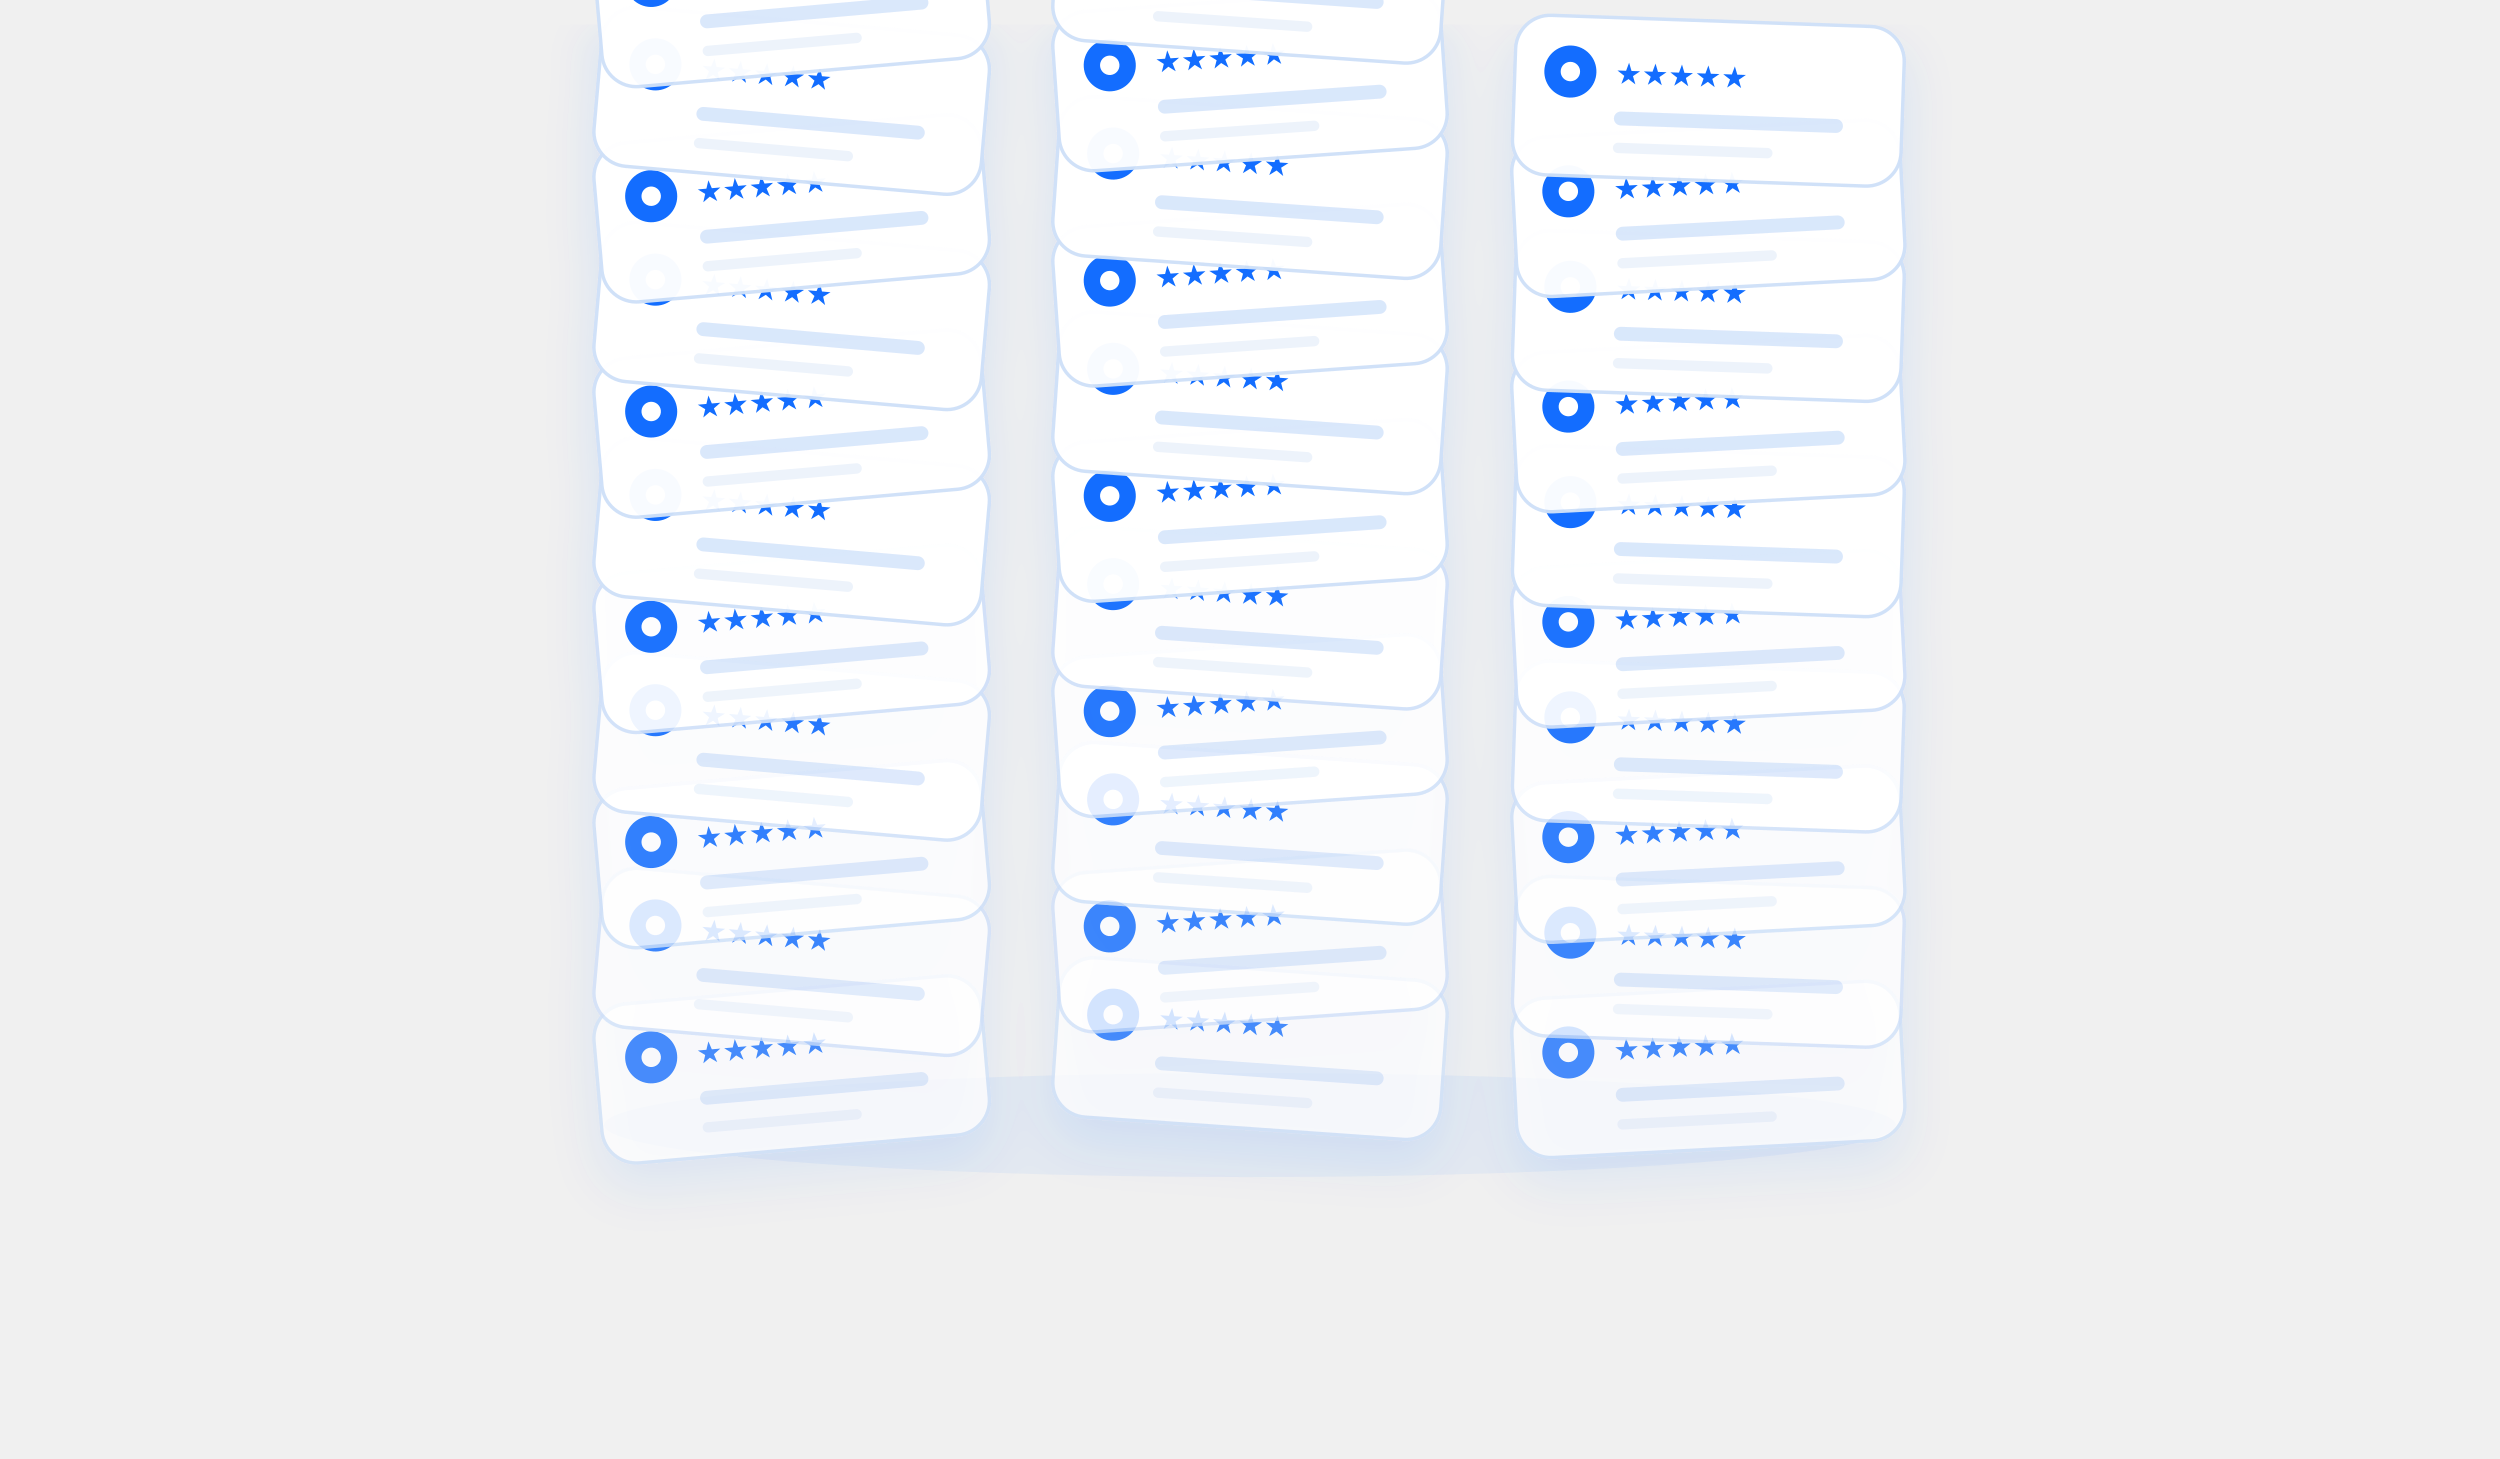
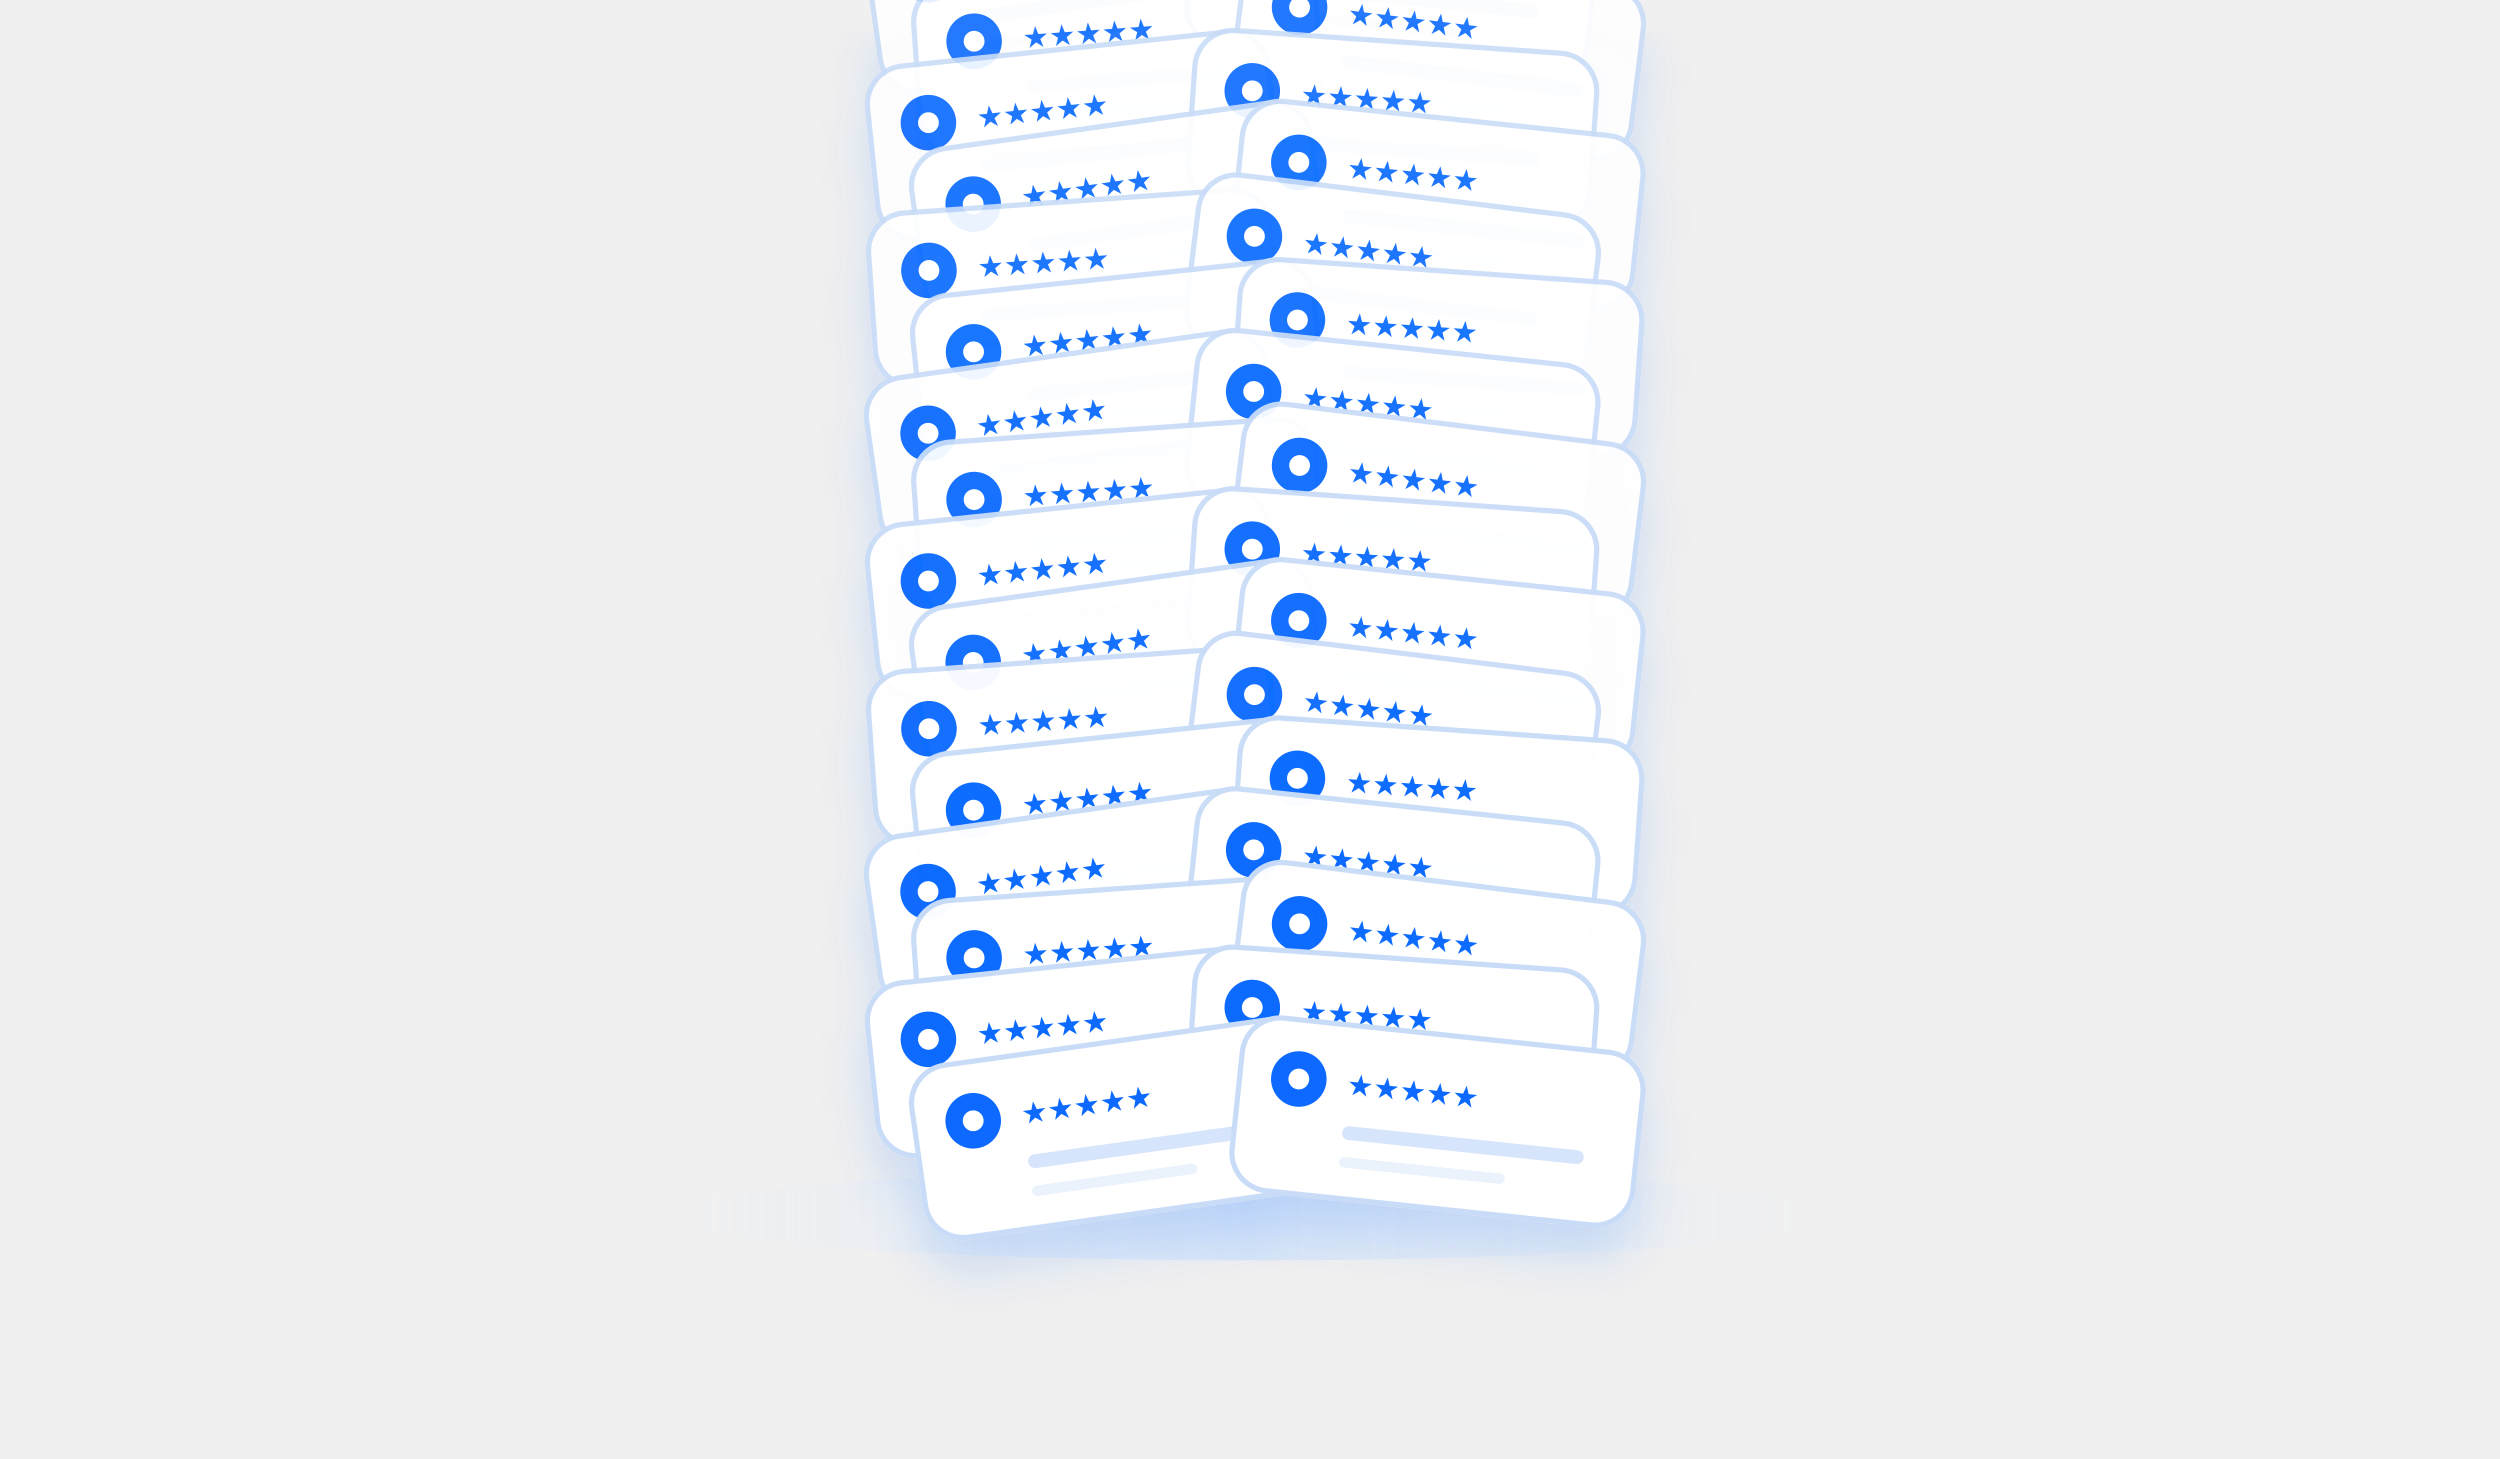
<svg xmlns="http://www.w3.org/2000/svg" viewBox="0 0 720 420">
  <defs>
-     <filter id="s" x="-30%" y="-30%" width="160%" height="180%">
-       <feDropShadow dx="0" dy="7" stdDeviation="7" flood-color="#0869ff" flood-opacity=".12" />
+     <filter id="shadow" x="-40%" y="-40%" width="180%" height="200%">
+       <feDropShadow dx="0" dy="9" stdDeviation="7" flood-color="#0869ff" flood-opacity=".15" />
    </filter>
+     <linearGradient id="floor" x1="0" y1="0" x2="1" y2="0">
+       <stop offset="0" stop-color="#dfeeff" stop-opacity="0" />
+       <stop offset=".5" stop-color="#bcd8ff" stop-opacity=".65" />
+       <stop offset="1" stop-color="#dfeeff" stop-opacity="0" />
+     </linearGradient>
  </defs>
-   <ellipse cx="360" cy="324" rx="186" ry="15" fill="#0869ff" opacity=".055" />
-   <g filter="url(#s)">
-     <g opacity="0.72" transform="translate(172 285) rotate(-5 56 23)">
-       <rect width="112" height="46" rx="10" fill="#fff" stroke="#cfe0f8" />
-       <circle cx="16" cy="16" r="7.5" fill="#0869ff" />
-       <circle cx="16" cy="16" r="2.8" fill="#fff" />
-       <text x="29" y="19" font-family="Arial,sans-serif" font-size="8.5" font-weight="700" fill="#0869ff">★★★★★</text>
-       <rect x="29" y="27" width="66" height="4" rx="2" fill="#d9e7fb" />
-       <rect x="29" y="36" width="46" height="3" rx="1.5" fill="#edf3fb" />
-     </g>
-     <g opacity="0.72" transform="translate(304 279) rotate(4 56 23)">
-       <rect width="112" height="46" rx="10" fill="#fff" stroke="#cfe0f8" />
-       <circle cx="16" cy="16" r="7.5" fill="#0869ff" />
-       <circle cx="16" cy="16" r="2.8" fill="#fff" />
-       <text x="29" y="19" font-family="Arial,sans-serif" font-size="8.5" font-weight="700" fill="#0869ff">★★★★★</text>
-       <rect x="29" y="27" width="66" height="4" rx="2" fill="#d9e7fb" />
-       <rect x="29" y="36" width="46" height="3" rx="1.5" fill="#edf3fb" />
-     </g>
-     <g opacity="0.72" transform="translate(436 285) rotate(-3 56 23)">
-       <rect width="112" height="46" rx="10" fill="#fff" stroke="#cfe0f8" />
-       <circle cx="16" cy="16" r="7.5" fill="#0869ff" />
-       <circle cx="16" cy="16" r="2.8" fill="#fff" />
-       <text x="29" y="19" font-family="Arial,sans-serif" font-size="8.5" font-weight="700" fill="#0869ff">★★★★★</text>
-       <rect x="29" y="27" width="66" height="4" rx="2" fill="#d9e7fb" />
-       <rect x="29" y="36" width="46" height="3" rx="1.5" fill="#edf3fb" />
-     </g>
-     <g opacity="0.77" transform="translate(172 254) rotate(5 56 23)">
-       <rect width="112" height="46" rx="10" fill="#fff" stroke="#cfe0f8" />
-       <circle cx="16" cy="16" r="7.5" fill="#0869ff" />
-       <circle cx="16" cy="16" r="2.8" fill="#fff" />
-       <text x="29" y="19" font-family="Arial,sans-serif" font-size="8.5" font-weight="700" fill="#0869ff">★★★★★</text>
-       <rect x="29" y="27" width="66" height="4" rx="2" fill="#d9e7fb" />
-       <rect x="29" y="36" width="46" height="3" rx="1.5" fill="#edf3fb" />
-     </g>
-     <g opacity="0.77" transform="translate(304 248) rotate(-4 56 23)">
-       <rect width="112" height="46" rx="10" fill="#fff" stroke="#cfe0f8" />
-       <circle cx="16" cy="16" r="7.5" fill="#0869ff" />
-       <circle cx="16" cy="16" r="2.8" fill="#fff" />
-       <text x="29" y="19" font-family="Arial,sans-serif" font-size="8.5" font-weight="700" fill="#0869ff">★★★★★</text>
-       <rect x="29" y="27" width="66" height="4" rx="2" fill="#d9e7fb" />
-       <rect x="29" y="36" width="46" height="3" rx="1.5" fill="#edf3fb" />
-     </g>
-     <g opacity="0.77" transform="translate(436 254) rotate(2 56 23)">
-       <rect width="112" height="46" rx="10" fill="#fff" stroke="#cfe0f8" />
-       <circle cx="16" cy="16" r="7.5" fill="#0869ff" />
-       <circle cx="16" cy="16" r="2.8" fill="#fff" />
-       <text x="29" y="19" font-family="Arial,sans-serif" font-size="8.5" font-weight="700" fill="#0869ff">★★★★★</text>
-       <rect x="29" y="27" width="66" height="4" rx="2" fill="#d9e7fb" />
-       <rect x="29" y="36" width="46" height="3" rx="1.5" fill="#edf3fb" />
-     </g>
-     <g opacity="0.82" transform="translate(172 223) rotate(-5 56 23)">
-       <rect width="112" height="46" rx="10" fill="#fff" stroke="#cfe0f8" />
-       <circle cx="16" cy="16" r="7.5" fill="#0869ff" />
-       <circle cx="16" cy="16" r="2.8" fill="#fff" />
-       <text x="29" y="19" font-family="Arial,sans-serif" font-size="8.5" font-weight="700" fill="#0869ff">★★★★★</text>
-       <rect x="29" y="27" width="66" height="4" rx="2" fill="#d9e7fb" />
-       <rect x="29" y="36" width="46" height="3" rx="1.5" fill="#edf3fb" />
-     </g>
-     <g opacity="0.82" transform="translate(304 217) rotate(4 56 23)">
-       <rect width="112" height="46" rx="10" fill="#fff" stroke="#cfe0f8" />
-       <circle cx="16" cy="16" r="7.5" fill="#0869ff" />
-       <circle cx="16" cy="16" r="2.8" fill="#fff" />
-       <text x="29" y="19" font-family="Arial,sans-serif" font-size="8.5" font-weight="700" fill="#0869ff">★★★★★</text>
-       <rect x="29" y="27" width="66" height="4" rx="2" fill="#d9e7fb" />
-       <rect x="29" y="36" width="46" height="3" rx="1.5" fill="#edf3fb" />
-     </g>
-     <g opacity="0.82" transform="translate(436 223) rotate(-3 56 23)">
-       <rect width="112" height="46" rx="10" fill="#fff" stroke="#cfe0f8" />
-       <circle cx="16" cy="16" r="7.5" fill="#0869ff" />
-       <circle cx="16" cy="16" r="2.8" fill="#fff" />
-       <text x="29" y="19" font-family="Arial,sans-serif" font-size="8.5" font-weight="700" fill="#0869ff">★★★★★</text>
-       <rect x="29" y="27" width="66" height="4" rx="2" fill="#d9e7fb" />
-       <rect x="29" y="36" width="46" height="3" rx="1.5" fill="#edf3fb" />
-     </g>
-     <g opacity="0.87" transform="translate(172 192) rotate(5 56 23)">
-       <rect width="112" height="46" rx="10" fill="#fff" stroke="#cfe0f8" />
-       <circle cx="16" cy="16" r="7.5" fill="#0869ff" />
-       <circle cx="16" cy="16" r="2.8" fill="#fff" />
-       <text x="29" y="19" font-family="Arial,sans-serif" font-size="8.5" font-weight="700" fill="#0869ff">★★★★★</text>
-       <rect x="29" y="27" width="66" height="4" rx="2" fill="#d9e7fb" />
-       <rect x="29" y="36" width="46" height="3" rx="1.5" fill="#edf3fb" />
-     </g>
-     <g opacity="0.87" transform="translate(304 186) rotate(-4 56 23)">
-       <rect width="112" height="46" rx="10" fill="#fff" stroke="#cfe0f8" />
-       <circle cx="16" cy="16" r="7.5" fill="#0869ff" />
-       <circle cx="16" cy="16" r="2.8" fill="#fff" />
-       <text x="29" y="19" font-family="Arial,sans-serif" font-size="8.5" font-weight="700" fill="#0869ff">★★★★★</text>
-       <rect x="29" y="27" width="66" height="4" rx="2" fill="#d9e7fb" />
-       <rect x="29" y="36" width="46" height="3" rx="1.5" fill="#edf3fb" />
-     </g>
-     <g opacity="0.87" transform="translate(436 192) rotate(2 56 23)">
-       <rect width="112" height="46" rx="10" fill="#fff" stroke="#cfe0f8" />
-       <circle cx="16" cy="16" r="7.5" fill="#0869ff" />
-       <circle cx="16" cy="16" r="2.8" fill="#fff" />
-       <text x="29" y="19" font-family="Arial,sans-serif" font-size="8.5" font-weight="700" fill="#0869ff">★★★★★</text>
-       <rect x="29" y="27" width="66" height="4" rx="2" fill="#d9e7fb" />
-       <rect x="29" y="36" width="46" height="3" rx="1.5" fill="#edf3fb" />
-     </g>
-     <g opacity="0.92" transform="translate(172 161) rotate(-5 56 23)">
-       <rect width="112" height="46" rx="10" fill="#fff" stroke="#cfe0f8" />
-       <circle cx="16" cy="16" r="7.5" fill="#0869ff" />
-       <circle cx="16" cy="16" r="2.8" fill="#fff" />
-       <text x="29" y="19" font-family="Arial,sans-serif" font-size="8.5" font-weight="700" fill="#0869ff">★★★★★</text>
-       <rect x="29" y="27" width="66" height="4" rx="2" fill="#d9e7fb" />
-       <rect x="29" y="36" width="46" height="3" rx="1.5" fill="#edf3fb" />
-     </g>
-     <g opacity="0.92" transform="translate(304 155) rotate(4 56 23)">
-       <rect width="112" height="46" rx="10" fill="#fff" stroke="#cfe0f8" />
-       <circle cx="16" cy="16" r="7.5" fill="#0869ff" />
-       <circle cx="16" cy="16" r="2.8" fill="#fff" />
-       <text x="29" y="19" font-family="Arial,sans-serif" font-size="8.5" font-weight="700" fill="#0869ff">★★★★★</text>
-       <rect x="29" y="27" width="66" height="4" rx="2" fill="#d9e7fb" />
-       <rect x="29" y="36" width="46" height="3" rx="1.5" fill="#edf3fb" />
-     </g>
-     <g opacity="0.92" transform="translate(436 161) rotate(-3 56 23)">
-       <rect width="112" height="46" rx="10" fill="#fff" stroke="#cfe0f8" />
-       <circle cx="16" cy="16" r="7.5" fill="#0869ff" />
-       <circle cx="16" cy="16" r="2.8" fill="#fff" />
-       <text x="29" y="19" font-family="Arial,sans-serif" font-size="8.5" font-weight="700" fill="#0869ff">★★★★★</text>
-       <rect x="29" y="27" width="66" height="4" rx="2" fill="#d9e7fb" />
-       <rect x="29" y="36" width="46" height="3" rx="1.5" fill="#edf3fb" />
-     </g>
-     <g opacity="0.97" transform="translate(172 130) rotate(5 56 23)">
-       <rect width="112" height="46" rx="10" fill="#fff" stroke="#cfe0f8" />
-       <circle cx="16" cy="16" r="7.5" fill="#0869ff" />
-       <circle cx="16" cy="16" r="2.8" fill="#fff" />
-       <text x="29" y="19" font-family="Arial,sans-serif" font-size="8.5" font-weight="700" fill="#0869ff">★★★★★</text>
-       <rect x="29" y="27" width="66" height="4" rx="2" fill="#d9e7fb" />
-       <rect x="29" y="36" width="46" height="3" rx="1.5" fill="#edf3fb" />
-     </g>
-     <g opacity="0.97" transform="translate(304 124) rotate(-4 56 23)">
-       <rect width="112" height="46" rx="10" fill="#fff" stroke="#cfe0f8" />
-       <circle cx="16" cy="16" r="7.5" fill="#0869ff" />
-       <circle cx="16" cy="16" r="2.8" fill="#fff" />
-       <text x="29" y="19" font-family="Arial,sans-serif" font-size="8.5" font-weight="700" fill="#0869ff">★★★★★</text>
-       <rect x="29" y="27" width="66" height="4" rx="2" fill="#d9e7fb" />
-       <rect x="29" y="36" width="46" height="3" rx="1.5" fill="#edf3fb" />
-     </g>
-     <g opacity="0.97" transform="translate(436 130) rotate(2 56 23)">
-       <rect width="112" height="46" rx="10" fill="#fff" stroke="#cfe0f8" />
-       <circle cx="16" cy="16" r="7.5" fill="#0869ff" />
-       <circle cx="16" cy="16" r="2.8" fill="#fff" />
-       <text x="29" y="19" font-family="Arial,sans-serif" font-size="8.5" font-weight="700" fill="#0869ff">★★★★★</text>
-       <rect x="29" y="27" width="66" height="4" rx="2" fill="#d9e7fb" />
-       <rect x="29" y="36" width="46" height="3" rx="1.5" fill="#edf3fb" />
-     </g>
-     <g opacity="0.97" transform="translate(172 99) rotate(-5 56 23)">
-       <rect width="112" height="46" rx="10" fill="#fff" stroke="#cfe0f8" />
-       <circle cx="16" cy="16" r="7.5" fill="#0869ff" />
-       <circle cx="16" cy="16" r="2.8" fill="#fff" />
-       <text x="29" y="19" font-family="Arial,sans-serif" font-size="8.5" font-weight="700" fill="#0869ff">★★★★★</text>
-       <rect x="29" y="27" width="66" height="4" rx="2" fill="#d9e7fb" />
-       <rect x="29" y="36" width="46" height="3" rx="1.5" fill="#edf3fb" />
-     </g>
-     <g opacity="0.97" transform="translate(304 93) rotate(4 56 23)">
-       <rect width="112" height="46" rx="10" fill="#fff" stroke="#cfe0f8" />
-       <circle cx="16" cy="16" r="7.5" fill="#0869ff" />
-       <circle cx="16" cy="16" r="2.8" fill="#fff" />
-       <text x="29" y="19" font-family="Arial,sans-serif" font-size="8.5" font-weight="700" fill="#0869ff">★★★★★</text>
-       <rect x="29" y="27" width="66" height="4" rx="2" fill="#d9e7fb" />
-       <rect x="29" y="36" width="46" height="3" rx="1.5" fill="#edf3fb" />
-     </g>
-     <g opacity="0.97" transform="translate(436 99) rotate(-3 56 23)">
-       <rect width="112" height="46" rx="10" fill="#fff" stroke="#cfe0f8" />
-       <circle cx="16" cy="16" r="7.5" fill="#0869ff" />
-       <circle cx="16" cy="16" r="2.8" fill="#fff" />
-       <text x="29" y="19" font-family="Arial,sans-serif" font-size="8.5" font-weight="700" fill="#0869ff">★★★★★</text>
-       <rect x="29" y="27" width="66" height="4" rx="2" fill="#d9e7fb" />
-       <rect x="29" y="36" width="46" height="3" rx="1.5" fill="#edf3fb" />
-     </g>
-     <g opacity="0.97" transform="translate(172 68) rotate(5 56 23)">
-       <rect width="112" height="46" rx="10" fill="#fff" stroke="#cfe0f8" />
-       <circle cx="16" cy="16" r="7.5" fill="#0869ff" />
-       <circle cx="16" cy="16" r="2.8" fill="#fff" />
-       <text x="29" y="19" font-family="Arial,sans-serif" font-size="8.5" font-weight="700" fill="#0869ff">★★★★★</text>
-       <rect x="29" y="27" width="66" height="4" rx="2" fill="#d9e7fb" />
-       <rect x="29" y="36" width="46" height="3" rx="1.5" fill="#edf3fb" />
-     </g>
-     <g opacity="0.97" transform="translate(304 62) rotate(-4 56 23)">
-       <rect width="112" height="46" rx="10" fill="#fff" stroke="#cfe0f8" />
-       <circle cx="16" cy="16" r="7.5" fill="#0869ff" />
-       <circle cx="16" cy="16" r="2.8" fill="#fff" />
-       <text x="29" y="19" font-family="Arial,sans-serif" font-size="8.5" font-weight="700" fill="#0869ff">★★★★★</text>
-       <rect x="29" y="27" width="66" height="4" rx="2" fill="#d9e7fb" />
-       <rect x="29" y="36" width="46" height="3" rx="1.5" fill="#edf3fb" />
-     </g>
-     <g opacity="0.97" transform="translate(436 68) rotate(2 56 23)">
-       <rect width="112" height="46" rx="10" fill="#fff" stroke="#cfe0f8" />
-       <circle cx="16" cy="16" r="7.5" fill="#0869ff" />
-       <circle cx="16" cy="16" r="2.8" fill="#fff" />
-       <text x="29" y="19" font-family="Arial,sans-serif" font-size="8.5" font-weight="700" fill="#0869ff">★★★★★</text>
-       <rect x="29" y="27" width="66" height="4" rx="2" fill="#d9e7fb" />
-       <rect x="29" y="36" width="46" height="3" rx="1.5" fill="#edf3fb" />
-     </g>
-     <g opacity="0.97" transform="translate(172 37) rotate(-5 56 23)">
-       <rect width="112" height="46" rx="10" fill="#fff" stroke="#cfe0f8" />
-       <circle cx="16" cy="16" r="7.5" fill="#0869ff" />
-       <circle cx="16" cy="16" r="2.8" fill="#fff" />
-       <text x="29" y="19" font-family="Arial,sans-serif" font-size="8.5" font-weight="700" fill="#0869ff">★★★★★</text>
-       <rect x="29" y="27" width="66" height="4" rx="2" fill="#d9e7fb" />
-       <rect x="29" y="36" width="46" height="3" rx="1.5" fill="#edf3fb" />
-     </g>
-     <g opacity="0.97" transform="translate(304 31) rotate(4 56 23)">
-       <rect width="112" height="46" rx="10" fill="#fff" stroke="#cfe0f8" />
-       <circle cx="16" cy="16" r="7.5" fill="#0869ff" />
-       <circle cx="16" cy="16" r="2.8" fill="#fff" />
-       <text x="29" y="19" font-family="Arial,sans-serif" font-size="8.5" font-weight="700" fill="#0869ff">★★★★★</text>
-       <rect x="29" y="27" width="66" height="4" rx="2" fill="#d9e7fb" />
-       <rect x="29" y="36" width="46" height="3" rx="1.5" fill="#edf3fb" />
-     </g>
-     <g opacity="0.97" transform="translate(436 37) rotate(-3 56 23)">
-       <rect width="112" height="46" rx="10" fill="#fff" stroke="#cfe0f8" />
-       <circle cx="16" cy="16" r="7.5" fill="#0869ff" />
-       <circle cx="16" cy="16" r="2.8" fill="#fff" />
-       <text x="29" y="19" font-family="Arial,sans-serif" font-size="8.5" font-weight="700" fill="#0869ff">★★★★★</text>
-       <rect x="29" y="27" width="66" height="4" rx="2" fill="#d9e7fb" />
-       <rect x="29" y="36" width="46" height="3" rx="1.5" fill="#edf3fb" />
-     </g>
-     <g opacity="0.97" transform="translate(172 6) rotate(5 56 23)">
-       <rect width="112" height="46" rx="10" fill="#fff" stroke="#cfe0f8" />
-       <circle cx="16" cy="16" r="7.5" fill="#0869ff" />
-       <circle cx="16" cy="16" r="2.8" fill="#fff" />
-       <text x="29" y="19" font-family="Arial,sans-serif" font-size="8.5" font-weight="700" fill="#0869ff">★★★★★</text>
-       <rect x="29" y="27" width="66" height="4" rx="2" fill="#d9e7fb" />
-       <rect x="29" y="36" width="46" height="3" rx="1.5" fill="#edf3fb" />
-     </g>
-     <g opacity="0.97" transform="translate(304 0) rotate(-4 56 23)">
-       <rect width="112" height="46" rx="10" fill="#fff" stroke="#cfe0f8" />
-       <circle cx="16" cy="16" r="7.5" fill="#0869ff" />
-       <circle cx="16" cy="16" r="2.8" fill="#fff" />
-       <text x="29" y="19" font-family="Arial,sans-serif" font-size="8.5" font-weight="700" fill="#0869ff">★★★★★</text>
-       <rect x="29" y="27" width="66" height="4" rx="2" fill="#d9e7fb" />
-       <rect x="29" y="36" width="46" height="3" rx="1.5" fill="#edf3fb" />
-     </g>
-     <g opacity="0.97" transform="translate(436 6) rotate(2 56 23)">
-       <rect width="112" height="46" rx="10" fill="#fff" stroke="#cfe0f8" />
-       <circle cx="16" cy="16" r="7.5" fill="#0869ff" />
-       <circle cx="16" cy="16" r="2.8" fill="#fff" />
-       <text x="29" y="19" font-family="Arial,sans-serif" font-size="8.5" font-weight="700" fill="#0869ff">★★★★★</text>
-       <rect x="29" y="27" width="66" height="4" rx="2" fill="#d9e7fb" />
-       <rect x="29" y="36" width="46" height="3" rx="1.5" fill="#edf3fb" />
-     </g>
-     <g opacity="0.97" transform="translate(172 -25) rotate(-5 56 23)">
-       <rect width="112" height="46" rx="10" fill="#fff" stroke="#cfe0f8" />
-       <circle cx="16" cy="16" r="7.5" fill="#0869ff" />
-       <circle cx="16" cy="16" r="2.8" fill="#fff" />
-       <text x="29" y="19" font-family="Arial,sans-serif" font-size="8.5" font-weight="700" fill="#0869ff">★★★★★</text>
-       <rect x="29" y="27" width="66" height="4" rx="2" fill="#d9e7fb" />
-       <rect x="29" y="36" width="46" height="3" rx="1.5" fill="#edf3fb" />
-     </g>
-     <g opacity="0.97" transform="translate(304 -31) rotate(4 56 23)">
-       <rect width="112" height="46" rx="10" fill="#fff" stroke="#cfe0f8" />
-       <circle cx="16" cy="16" r="7.5" fill="#0869ff" />
-       <circle cx="16" cy="16" r="2.8" fill="#fff" />
-       <text x="29" y="19" font-family="Arial,sans-serif" font-size="8.5" font-weight="700" fill="#0869ff">★★★★★</text>
-       <rect x="29" y="27" width="66" height="4" rx="2" fill="#d9e7fb" />
-       <rect x="29" y="36" width="46" height="3" rx="1.5" fill="#edf3fb" />
+   <ellipse cx="360" cy="350" rx="170" ry="13" fill="url(#floor)" opacity=".75" />
+   <g filter="url(#shadow)">
+     <g opacity="0.88" transform="translate(251 -30) rotate(-8 58 25)">
+       <rect x="0" y="0" width="116" height="50" rx="11" fill="#fff" stroke="#c9dcf7" stroke-width="1.5" />
+       <circle cx="17" cy="17" r="8" fill="#0869ff" />
+       <circle cx="17" cy="17" r="3" fill="#fff" />
+       <text x="31" y="20" font-family="Arial,sans-serif" font-size="8.5" font-weight="700" fill="#0869ff">★★★★★</text>
+       <rect x="31" y="29" width="70" height="4" rx="2" fill="#d6e5fb" />
+       <rect x="31" y="38" width="48" height="3" rx="1.5" fill="#eaf2fc" />
+     </g>
+     <g opacity="0.88" transform="translate(343 -32) rotate(6 58 25)">
+       <rect x="0" y="0" width="116" height="50" rx="11" fill="#fff" stroke="#c9dcf7" stroke-width="1.5" />
+       <circle cx="17" cy="17" r="8" fill="#0869ff" />
+       <circle cx="17" cy="17" r="3" fill="#fff" />
+       <text x="31" y="20" font-family="Arial,sans-serif" font-size="8.5" font-weight="700" fill="#0869ff">★★★★★</text>
+       <rect x="31" y="29" width="70" height="4" rx="2" fill="#d6e5fb" />
+       <rect x="31" y="38" width="48" height="3" rx="1.5" fill="#eaf2fc" />
+     </g>
+     <g opacity="0.89" transform="translate(264 -8) rotate(-4 58 25)">
+       <rect x="0" y="0" width="116" height="50" rx="11" fill="#fff" stroke="#c9dcf7" stroke-width="1.5" />
+       <circle cx="17" cy="17" r="8" fill="#0869ff" />
+       <circle cx="17" cy="17" r="3" fill="#fff" />
+       <text x="31" y="20" font-family="Arial,sans-serif" font-size="8.5" font-weight="700" fill="#0869ff">★★★★★</text>
+       <rect x="31" y="29" width="70" height="4" rx="2" fill="#d6e5fb" />
+       <rect x="31" y="38" width="48" height="3" rx="1.5" fill="#eaf2fc" />
+     </g>
+     <g opacity="0.89" transform="translate(356 -10) rotate(7 58 25)">
+       <rect x="0" y="0" width="116" height="50" rx="11" fill="#fff" stroke="#c9dcf7" stroke-width="1.5" />
+       <circle cx="17" cy="17" r="8" fill="#0869ff" />
+       <circle cx="17" cy="17" r="3" fill="#fff" />
+       <text x="31" y="20" font-family="Arial,sans-serif" font-size="8.5" font-weight="700" fill="#0869ff">★★★★★</text>
+       <rect x="31" y="29" width="70" height="4" rx="2" fill="#d6e5fb" />
+       <rect x="31" y="38" width="48" height="3" rx="1.5" fill="#eaf2fc" />
+     </g>
+     <g opacity="0.90" transform="translate(251 14) rotate(-6 58 25)">
+       <rect x="0" y="0" width="116" height="50" rx="11" fill="#fff" stroke="#c9dcf7" stroke-width="1.5" />
+       <circle cx="17" cy="17" r="8" fill="#0869ff" />
+       <circle cx="17" cy="17" r="3" fill="#fff" />
+       <text x="31" y="20" font-family="Arial,sans-serif" font-size="8.5" font-weight="700" fill="#0869ff">★★★★★</text>
+       <rect x="31" y="29" width="70" height="4" rx="2" fill="#d6e5fb" />
+       <rect x="31" y="38" width="48" height="3" rx="1.5" fill="#eaf2fc" />
+     </g>
+     <g opacity="0.90" transform="translate(343 12) rotate(4 58 25)">
+       <rect x="0" y="0" width="116" height="50" rx="11" fill="#fff" stroke="#c9dcf7" stroke-width="1.5" />
+       <circle cx="17" cy="17" r="8" fill="#0869ff" />
+       <circle cx="17" cy="17" r="3" fill="#fff" />
+       <text x="31" y="20" font-family="Arial,sans-serif" font-size="8.5" font-weight="700" fill="#0869ff">★★★★★</text>
+       <rect x="31" y="29" width="70" height="4" rx="2" fill="#d6e5fb" />
+       <rect x="31" y="38" width="48" height="3" rx="1.5" fill="#eaf2fc" />
+     </g>
+     <g opacity="0.91" transform="translate(264 36) rotate(-8 58 25)">
+       <rect x="0" y="0" width="116" height="50" rx="11" fill="#fff" stroke="#c9dcf7" stroke-width="1.5" />
+       <circle cx="17" cy="17" r="8" fill="#0869ff" />
+       <circle cx="17" cy="17" r="3" fill="#fff" />
+       <text x="31" y="20" font-family="Arial,sans-serif" font-size="8.5" font-weight="700" fill="#0869ff">★★★★★</text>
+       <rect x="31" y="29" width="70" height="4" rx="2" fill="#d6e5fb" />
+       <rect x="31" y="38" width="48" height="3" rx="1.5" fill="#eaf2fc" />
+     </g>
+     <g opacity="0.91" transform="translate(356 34) rotate(6 58 25)">
+       <rect x="0" y="0" width="116" height="50" rx="11" fill="#fff" stroke="#c9dcf7" stroke-width="1.5" />
+       <circle cx="17" cy="17" r="8" fill="#0869ff" />
+       <circle cx="17" cy="17" r="3" fill="#fff" />
+       <text x="31" y="20" font-family="Arial,sans-serif" font-size="8.5" font-weight="700" fill="#0869ff">★★★★★</text>
+       <rect x="31" y="29" width="70" height="4" rx="2" fill="#d6e5fb" />
+       <rect x="31" y="38" width="48" height="3" rx="1.5" fill="#eaf2fc" />
+     </g>
+     <g opacity="0.91" transform="translate(251 58) rotate(-4 58 25)">
+       <rect x="0" y="0" width="116" height="50" rx="11" fill="#fff" stroke="#c9dcf7" stroke-width="1.5" />
+       <circle cx="17" cy="17" r="8" fill="#0869ff" />
+       <circle cx="17" cy="17" r="3" fill="#fff" />
+       <text x="31" y="20" font-family="Arial,sans-serif" font-size="8.5" font-weight="700" fill="#0869ff">★★★★★</text>
+       <rect x="31" y="29" width="70" height="4" rx="2" fill="#d6e5fb" />
+       <rect x="31" y="38" width="48" height="3" rx="1.5" fill="#eaf2fc" />
+     </g>
+     <g opacity="0.91" transform="translate(343 56) rotate(7 58 25)">
+       <rect x="0" y="0" width="116" height="50" rx="11" fill="#fff" stroke="#c9dcf7" stroke-width="1.5" />
+       <circle cx="17" cy="17" r="8" fill="#0869ff" />
+       <circle cx="17" cy="17" r="3" fill="#fff" />
+       <text x="31" y="20" font-family="Arial,sans-serif" font-size="8.5" font-weight="700" fill="#0869ff">★★★★★</text>
+       <rect x="31" y="29" width="70" height="4" rx="2" fill="#d6e5fb" />
+       <rect x="31" y="38" width="48" height="3" rx="1.5" fill="#eaf2fc" />
+     </g>
+     <g opacity="0.92" transform="translate(264 80) rotate(-6 58 25)">
+       <rect x="0" y="0" width="116" height="50" rx="11" fill="#fff" stroke="#c9dcf7" stroke-width="1.5" />
+       <circle cx="17" cy="17" r="8" fill="#0869ff" />
+       <circle cx="17" cy="17" r="3" fill="#fff" />
+       <text x="31" y="20" font-family="Arial,sans-serif" font-size="8.5" font-weight="700" fill="#0869ff">★★★★★</text>
+       <rect x="31" y="29" width="70" height="4" rx="2" fill="#d6e5fb" />
+       <rect x="31" y="38" width="48" height="3" rx="1.5" fill="#eaf2fc" />
+     </g>
+     <g opacity="0.92" transform="translate(356 78) rotate(4 58 25)">
+       <rect x="0" y="0" width="116" height="50" rx="11" fill="#fff" stroke="#c9dcf7" stroke-width="1.5" />
+       <circle cx="17" cy="17" r="8" fill="#0869ff" />
+       <circle cx="17" cy="17" r="3" fill="#fff" />
+       <text x="31" y="20" font-family="Arial,sans-serif" font-size="8.5" font-weight="700" fill="#0869ff">★★★★★</text>
+       <rect x="31" y="29" width="70" height="4" rx="2" fill="#d6e5fb" />
+       <rect x="31" y="38" width="48" height="3" rx="1.5" fill="#eaf2fc" />
+     </g>
+     <g opacity="0.93" transform="translate(251 102) rotate(-8 58 25)">
+       <rect x="0" y="0" width="116" height="50" rx="11" fill="#fff" stroke="#c9dcf7" stroke-width="1.5" />
+       <circle cx="17" cy="17" r="8" fill="#0869ff" />
+       <circle cx="17" cy="17" r="3" fill="#fff" />
+       <text x="31" y="20" font-family="Arial,sans-serif" font-size="8.5" font-weight="700" fill="#0869ff">★★★★★</text>
+       <rect x="31" y="29" width="70" height="4" rx="2" fill="#d6e5fb" />
+       <rect x="31" y="38" width="48" height="3" rx="1.5" fill="#eaf2fc" />
+     </g>
+     <g opacity="0.93" transform="translate(343 100) rotate(6 58 25)">
+       <rect x="0" y="0" width="116" height="50" rx="11" fill="#fff" stroke="#c9dcf7" stroke-width="1.5" />
+       <circle cx="17" cy="17" r="8" fill="#0869ff" />
+       <circle cx="17" cy="17" r="3" fill="#fff" />
+       <text x="31" y="20" font-family="Arial,sans-serif" font-size="8.5" font-weight="700" fill="#0869ff">★★★★★</text>
+       <rect x="31" y="29" width="70" height="4" rx="2" fill="#d6e5fb" />
+       <rect x="31" y="38" width="48" height="3" rx="1.5" fill="#eaf2fc" />
+     </g>
+     <g opacity="0.94" transform="translate(264 124) rotate(-4 58 25)">
+       <rect x="0" y="0" width="116" height="50" rx="11" fill="#fff" stroke="#c9dcf7" stroke-width="1.5" />
+       <circle cx="17" cy="17" r="8" fill="#0869ff" />
+       <circle cx="17" cy="17" r="3" fill="#fff" />
+       <text x="31" y="20" font-family="Arial,sans-serif" font-size="8.5" font-weight="700" fill="#0869ff">★★★★★</text>
+       <rect x="31" y="29" width="70" height="4" rx="2" fill="#d6e5fb" />
+       <rect x="31" y="38" width="48" height="3" rx="1.5" fill="#eaf2fc" />
+     </g>
+     <g opacity="0.94" transform="translate(356 122) rotate(7 58 25)">
+       <rect x="0" y="0" width="116" height="50" rx="11" fill="#fff" stroke="#c9dcf7" stroke-width="1.5" />
+       <circle cx="17" cy="17" r="8" fill="#0869ff" />
+       <circle cx="17" cy="17" r="3" fill="#fff" />
+       <text x="31" y="20" font-family="Arial,sans-serif" font-size="8.5" font-weight="700" fill="#0869ff">★★★★★</text>
+       <rect x="31" y="29" width="70" height="4" rx="2" fill="#d6e5fb" />
+       <rect x="31" y="38" width="48" height="3" rx="1.5" fill="#eaf2fc" />
+     </g>
+     <g opacity="0.95" transform="translate(251 146) rotate(-6 58 25)">
+       <rect x="0" y="0" width="116" height="50" rx="11" fill="#fff" stroke="#c9dcf7" stroke-width="1.5" />
+       <circle cx="17" cy="17" r="8" fill="#0869ff" />
+       <circle cx="17" cy="17" r="3" fill="#fff" />
+       <text x="31" y="20" font-family="Arial,sans-serif" font-size="8.5" font-weight="700" fill="#0869ff">★★★★★</text>
+       <rect x="31" y="29" width="70" height="4" rx="2" fill="#d6e5fb" />
+       <rect x="31" y="38" width="48" height="3" rx="1.5" fill="#eaf2fc" />
+     </g>
+     <g opacity="0.95" transform="translate(343 144) rotate(4 58 25)">
+       <rect x="0" y="0" width="116" height="50" rx="11" fill="#fff" stroke="#c9dcf7" stroke-width="1.5" />
+       <circle cx="17" cy="17" r="8" fill="#0869ff" />
+       <circle cx="17" cy="17" r="3" fill="#fff" />
+       <text x="31" y="20" font-family="Arial,sans-serif" font-size="8.5" font-weight="700" fill="#0869ff">★★★★★</text>
+       <rect x="31" y="29" width="70" height="4" rx="2" fill="#d6e5fb" />
+       <rect x="31" y="38" width="48" height="3" rx="1.5" fill="#eaf2fc" />
+     </g>
+     <g opacity="0.95" transform="translate(264 168) rotate(-8 58 25)">
+       <rect x="0" y="0" width="116" height="50" rx="11" fill="#fff" stroke="#c9dcf7" stroke-width="1.5" />
+       <circle cx="17" cy="17" r="8" fill="#0869ff" />
+       <circle cx="17" cy="17" r="3" fill="#fff" />
+       <text x="31" y="20" font-family="Arial,sans-serif" font-size="8.5" font-weight="700" fill="#0869ff">★★★★★</text>
+       <rect x="31" y="29" width="70" height="4" rx="2" fill="#d6e5fb" />
+       <rect x="31" y="38" width="48" height="3" rx="1.5" fill="#eaf2fc" />
+     </g>
+     <g opacity="0.95" transform="translate(356 166) rotate(6 58 25)">
+       <rect x="0" y="0" width="116" height="50" rx="11" fill="#fff" stroke="#c9dcf7" stroke-width="1.5" />
+       <circle cx="17" cy="17" r="8" fill="#0869ff" />
+       <circle cx="17" cy="17" r="3" fill="#fff" />
+       <text x="31" y="20" font-family="Arial,sans-serif" font-size="8.5" font-weight="700" fill="#0869ff">★★★★★</text>
+       <rect x="31" y="29" width="70" height="4" rx="2" fill="#d6e5fb" />
+       <rect x="31" y="38" width="48" height="3" rx="1.5" fill="#eaf2fc" />
+     </g>
+     <g opacity="0.96" transform="translate(251 190) rotate(-4 58 25)">
+       <rect x="0" y="0" width="116" height="50" rx="11" fill="#fff" stroke="#c9dcf7" stroke-width="1.5" />
+       <circle cx="17" cy="17" r="8" fill="#0869ff" />
+       <circle cx="17" cy="17" r="3" fill="#fff" />
+       <text x="31" y="20" font-family="Arial,sans-serif" font-size="8.5" font-weight="700" fill="#0869ff">★★★★★</text>
+       <rect x="31" y="29" width="70" height="4" rx="2" fill="#d6e5fb" />
+       <rect x="31" y="38" width="48" height="3" rx="1.5" fill="#eaf2fc" />
+     </g>
+     <g opacity="0.96" transform="translate(343 188) rotate(7 58 25)">
+       <rect x="0" y="0" width="116" height="50" rx="11" fill="#fff" stroke="#c9dcf7" stroke-width="1.5" />
+       <circle cx="17" cy="17" r="8" fill="#0869ff" />
+       <circle cx="17" cy="17" r="3" fill="#fff" />
+       <text x="31" y="20" font-family="Arial,sans-serif" font-size="8.5" font-weight="700" fill="#0869ff">★★★★★</text>
+       <rect x="31" y="29" width="70" height="4" rx="2" fill="#d6e5fb" />
+       <rect x="31" y="38" width="48" height="3" rx="1.5" fill="#eaf2fc" />
+     </g>
+     <g opacity="0.97" transform="translate(264 212) rotate(-6 58 25)">
+       <rect x="0" y="0" width="116" height="50" rx="11" fill="#fff" stroke="#c9dcf7" stroke-width="1.5" />
+       <circle cx="17" cy="17" r="8" fill="#0869ff" />
+       <circle cx="17" cy="17" r="3" fill="#fff" />
+       <text x="31" y="20" font-family="Arial,sans-serif" font-size="8.5" font-weight="700" fill="#0869ff">★★★★★</text>
+       <rect x="31" y="29" width="70" height="4" rx="2" fill="#d6e5fb" />
+       <rect x="31" y="38" width="48" height="3" rx="1.5" fill="#eaf2fc" />
+     </g>
+     <g opacity="0.97" transform="translate(356 210) rotate(4 58 25)">
+       <rect x="0" y="0" width="116" height="50" rx="11" fill="#fff" stroke="#c9dcf7" stroke-width="1.5" />
+       <circle cx="17" cy="17" r="8" fill="#0869ff" />
+       <circle cx="17" cy="17" r="3" fill="#fff" />
+       <text x="31" y="20" font-family="Arial,sans-serif" font-size="8.5" font-weight="700" fill="#0869ff">★★★★★</text>
+       <rect x="31" y="29" width="70" height="4" rx="2" fill="#d6e5fb" />
+       <rect x="31" y="38" width="48" height="3" rx="1.5" fill="#eaf2fc" />
+     </g>
+     <g opacity="0.98" transform="translate(251 234) rotate(-8 58 25)">
+       <rect x="0" y="0" width="116" height="50" rx="11" fill="#fff" stroke="#c9dcf7" stroke-width="1.5" />
+       <circle cx="17" cy="17" r="8" fill="#0869ff" />
+       <circle cx="17" cy="17" r="3" fill="#fff" />
+       <text x="31" y="20" font-family="Arial,sans-serif" font-size="8.5" font-weight="700" fill="#0869ff">★★★★★</text>
+       <rect x="31" y="29" width="70" height="4" rx="2" fill="#d6e5fb" />
+       <rect x="31" y="38" width="48" height="3" rx="1.5" fill="#eaf2fc" />
+     </g>
+     <g opacity="0.98" transform="translate(343 232) rotate(6 58 25)">
+       <rect x="0" y="0" width="116" height="50" rx="11" fill="#fff" stroke="#c9dcf7" stroke-width="1.5" />
+       <circle cx="17" cy="17" r="8" fill="#0869ff" />
+       <circle cx="17" cy="17" r="3" fill="#fff" />
+       <text x="31" y="20" font-family="Arial,sans-serif" font-size="8.5" font-weight="700" fill="#0869ff">★★★★★</text>
+       <rect x="31" y="29" width="70" height="4" rx="2" fill="#d6e5fb" />
+       <rect x="31" y="38" width="48" height="3" rx="1.5" fill="#eaf2fc" />
+     </g>
+     <g opacity="0.98" transform="translate(264 256) rotate(-4 58 25)">
+       <rect x="0" y="0" width="116" height="50" rx="11" fill="#fff" stroke="#c9dcf7" stroke-width="1.5" />
+       <circle cx="17" cy="17" r="8" fill="#0869ff" />
+       <circle cx="17" cy="17" r="3" fill="#fff" />
+       <text x="31" y="20" font-family="Arial,sans-serif" font-size="8.5" font-weight="700" fill="#0869ff">★★★★★</text>
+       <rect x="31" y="29" width="70" height="4" rx="2" fill="#d6e5fb" />
+       <rect x="31" y="38" width="48" height="3" rx="1.5" fill="#eaf2fc" />
+     </g>
+     <g opacity="0.98" transform="translate(356 254) rotate(7 58 25)">
+       <rect x="0" y="0" width="116" height="50" rx="11" fill="#fff" stroke="#c9dcf7" stroke-width="1.5" />
+       <circle cx="17" cy="17" r="8" fill="#0869ff" />
+       <circle cx="17" cy="17" r="3" fill="#fff" />
+       <text x="31" y="20" font-family="Arial,sans-serif" font-size="8.5" font-weight="700" fill="#0869ff">★★★★★</text>
+       <rect x="31" y="29" width="70" height="4" rx="2" fill="#d6e5fb" />
+       <rect x="31" y="38" width="48" height="3" rx="1.5" fill="#eaf2fc" />
+     </g>
+     <g opacity="0.99" transform="translate(251 278) rotate(-6 58 25)">
+       <rect x="0" y="0" width="116" height="50" rx="11" fill="#fff" stroke="#c9dcf7" stroke-width="1.5" />
+       <circle cx="17" cy="17" r="8" fill="#0869ff" />
+       <circle cx="17" cy="17" r="3" fill="#fff" />
+       <text x="31" y="20" font-family="Arial,sans-serif" font-size="8.5" font-weight="700" fill="#0869ff">★★★★★</text>
+       <rect x="31" y="29" width="70" height="4" rx="2" fill="#d6e5fb" />
+       <rect x="31" y="38" width="48" height="3" rx="1.5" fill="#eaf2fc" />
+     </g>
+     <g opacity="0.99" transform="translate(343 276) rotate(4 58 25)">
+       <rect x="0" y="0" width="116" height="50" rx="11" fill="#fff" stroke="#c9dcf7" stroke-width="1.5" />
+       <circle cx="17" cy="17" r="8" fill="#0869ff" />
+       <circle cx="17" cy="17" r="3" fill="#fff" />
+       <text x="31" y="20" font-family="Arial,sans-serif" font-size="8.5" font-weight="700" fill="#0869ff">★★★★★</text>
+       <rect x="31" y="29" width="70" height="4" rx="2" fill="#d6e5fb" />
+       <rect x="31" y="38" width="48" height="3" rx="1.5" fill="#eaf2fc" />
+     </g>
+     <g opacity="1.00" transform="translate(264 300) rotate(-8 58 25)">
+       <rect x="0" y="0" width="116" height="50" rx="11" fill="#fff" stroke="#c9dcf7" stroke-width="1.5" />
+       <circle cx="17" cy="17" r="8" fill="#0869ff" />
+       <circle cx="17" cy="17" r="3" fill="#fff" />
+       <text x="31" y="20" font-family="Arial,sans-serif" font-size="8.5" font-weight="700" fill="#0869ff">★★★★★</text>
+       <rect x="31" y="29" width="70" height="4" rx="2" fill="#d6e5fb" />
+       <rect x="31" y="38" width="48" height="3" rx="1.5" fill="#eaf2fc" />
+     </g>
+     <g opacity="1.00" transform="translate(356 298) rotate(6 58 25)">
+       <rect x="0" y="0" width="116" height="50" rx="11" fill="#fff" stroke="#c9dcf7" stroke-width="1.5" />
+       <circle cx="17" cy="17" r="8" fill="#0869ff" />
+       <circle cx="17" cy="17" r="3" fill="#fff" />
+       <text x="31" y="20" font-family="Arial,sans-serif" font-size="8.5" font-weight="700" fill="#0869ff">★★★★★</text>
+       <rect x="31" y="29" width="70" height="4" rx="2" fill="#d6e5fb" />
+       <rect x="31" y="38" width="48" height="3" rx="1.5" fill="#eaf2fc" />
    </g>
  </g>
</svg>
